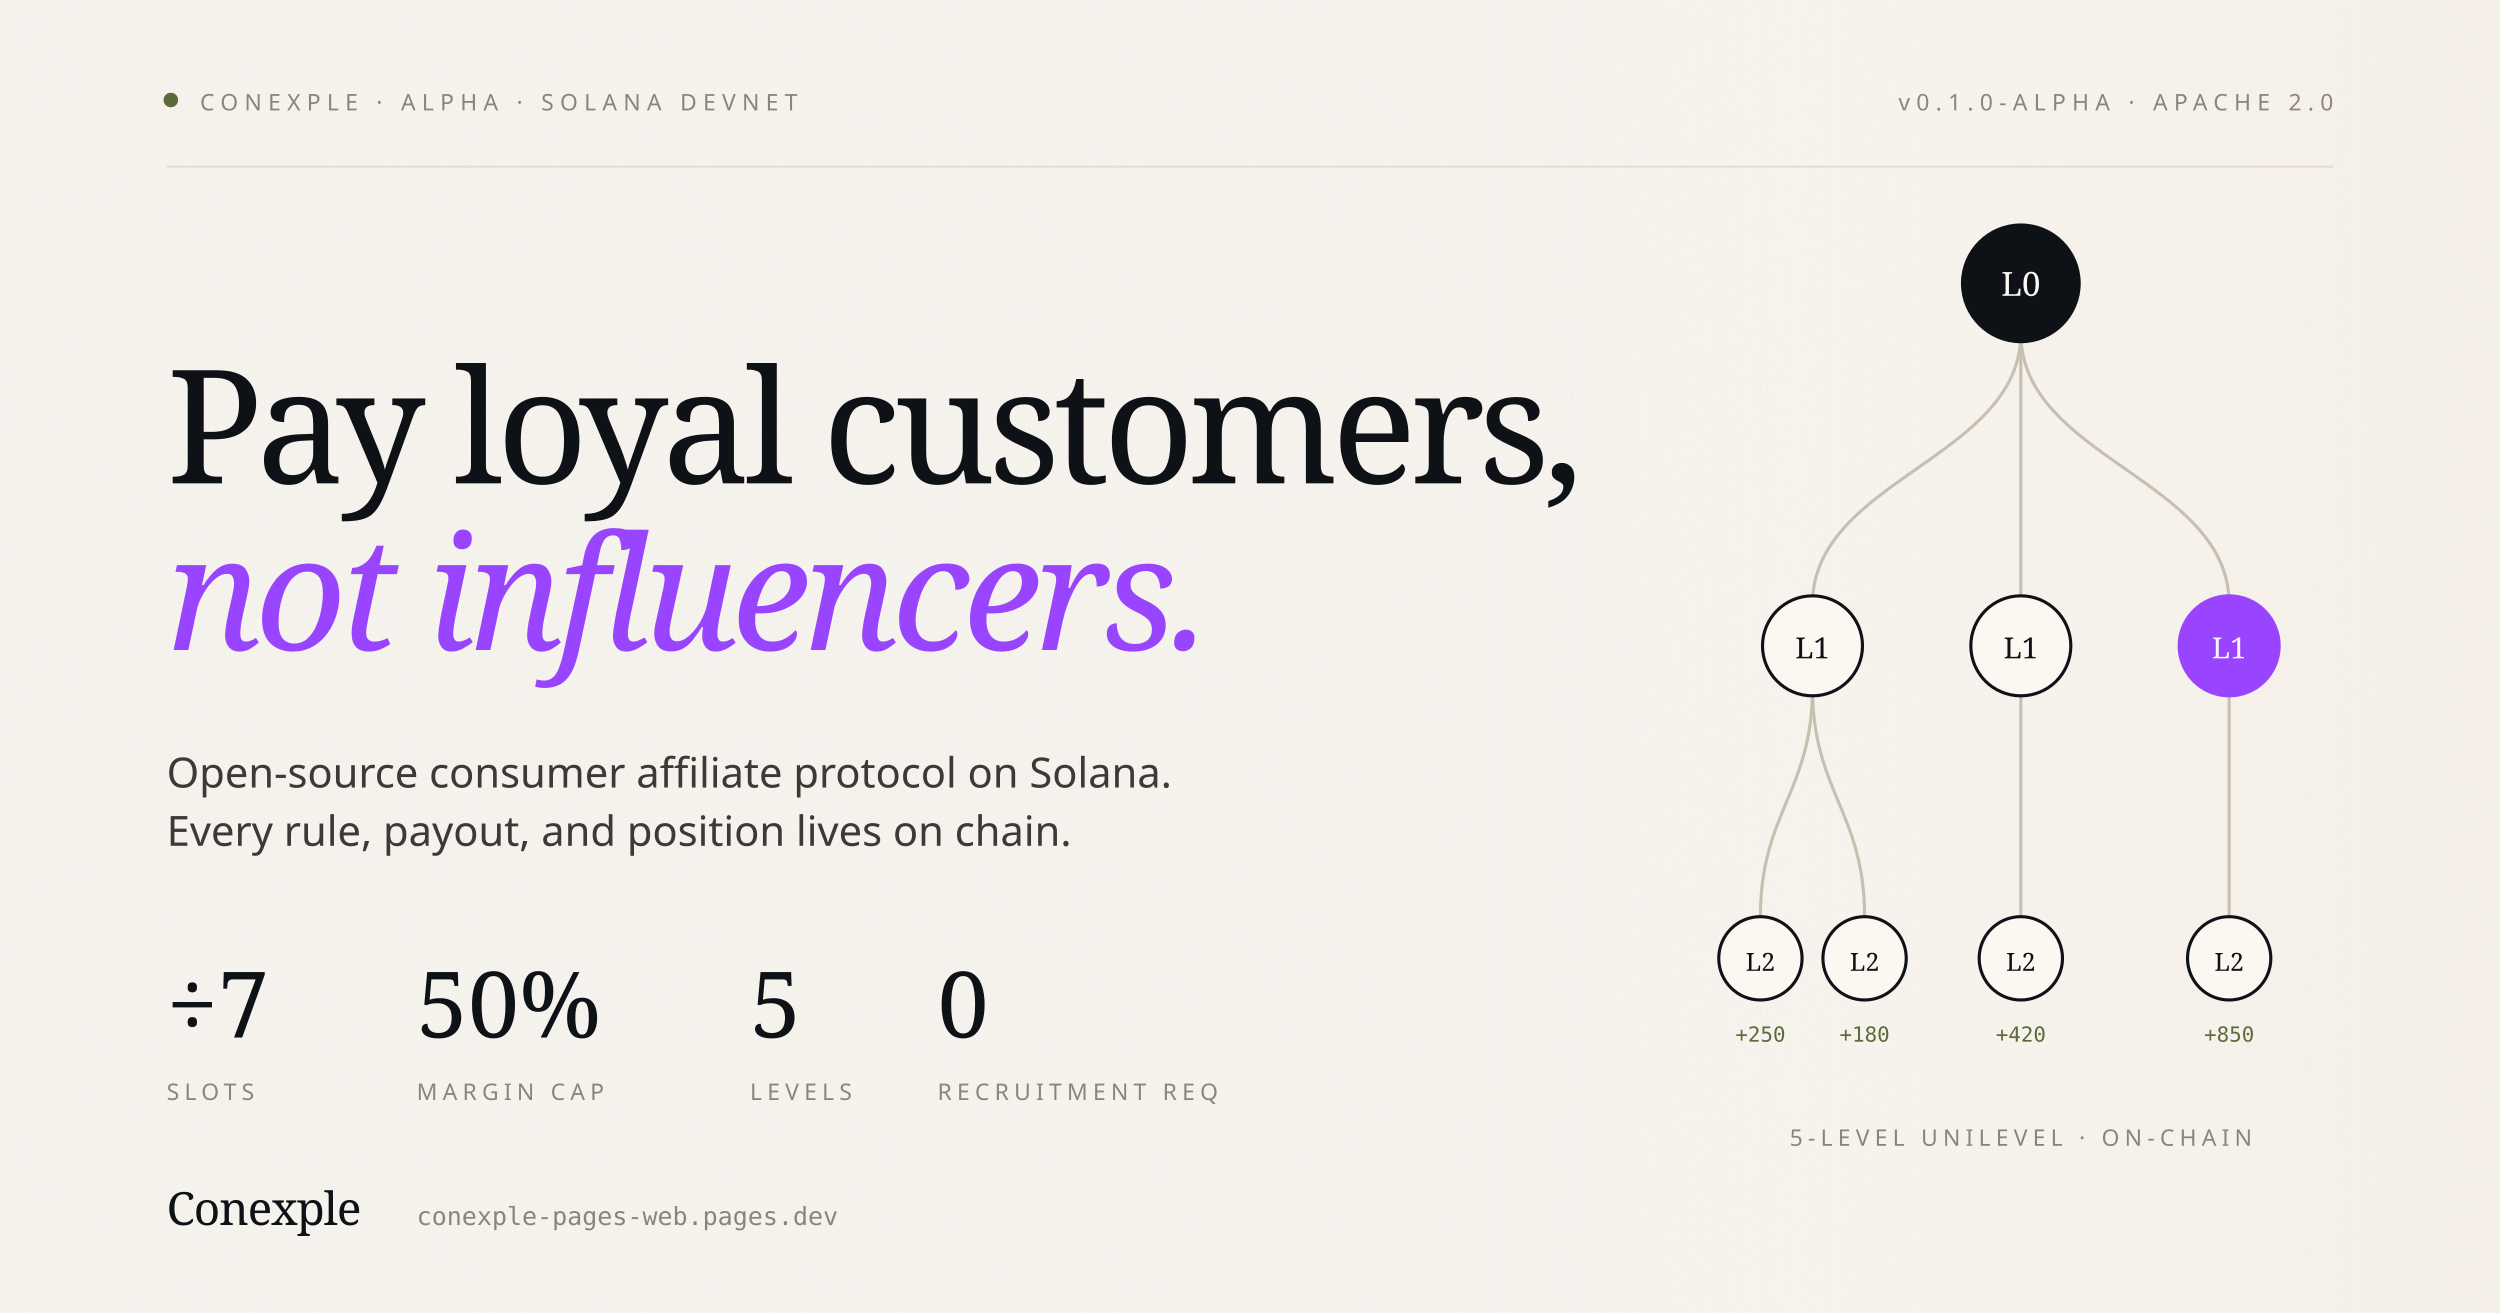
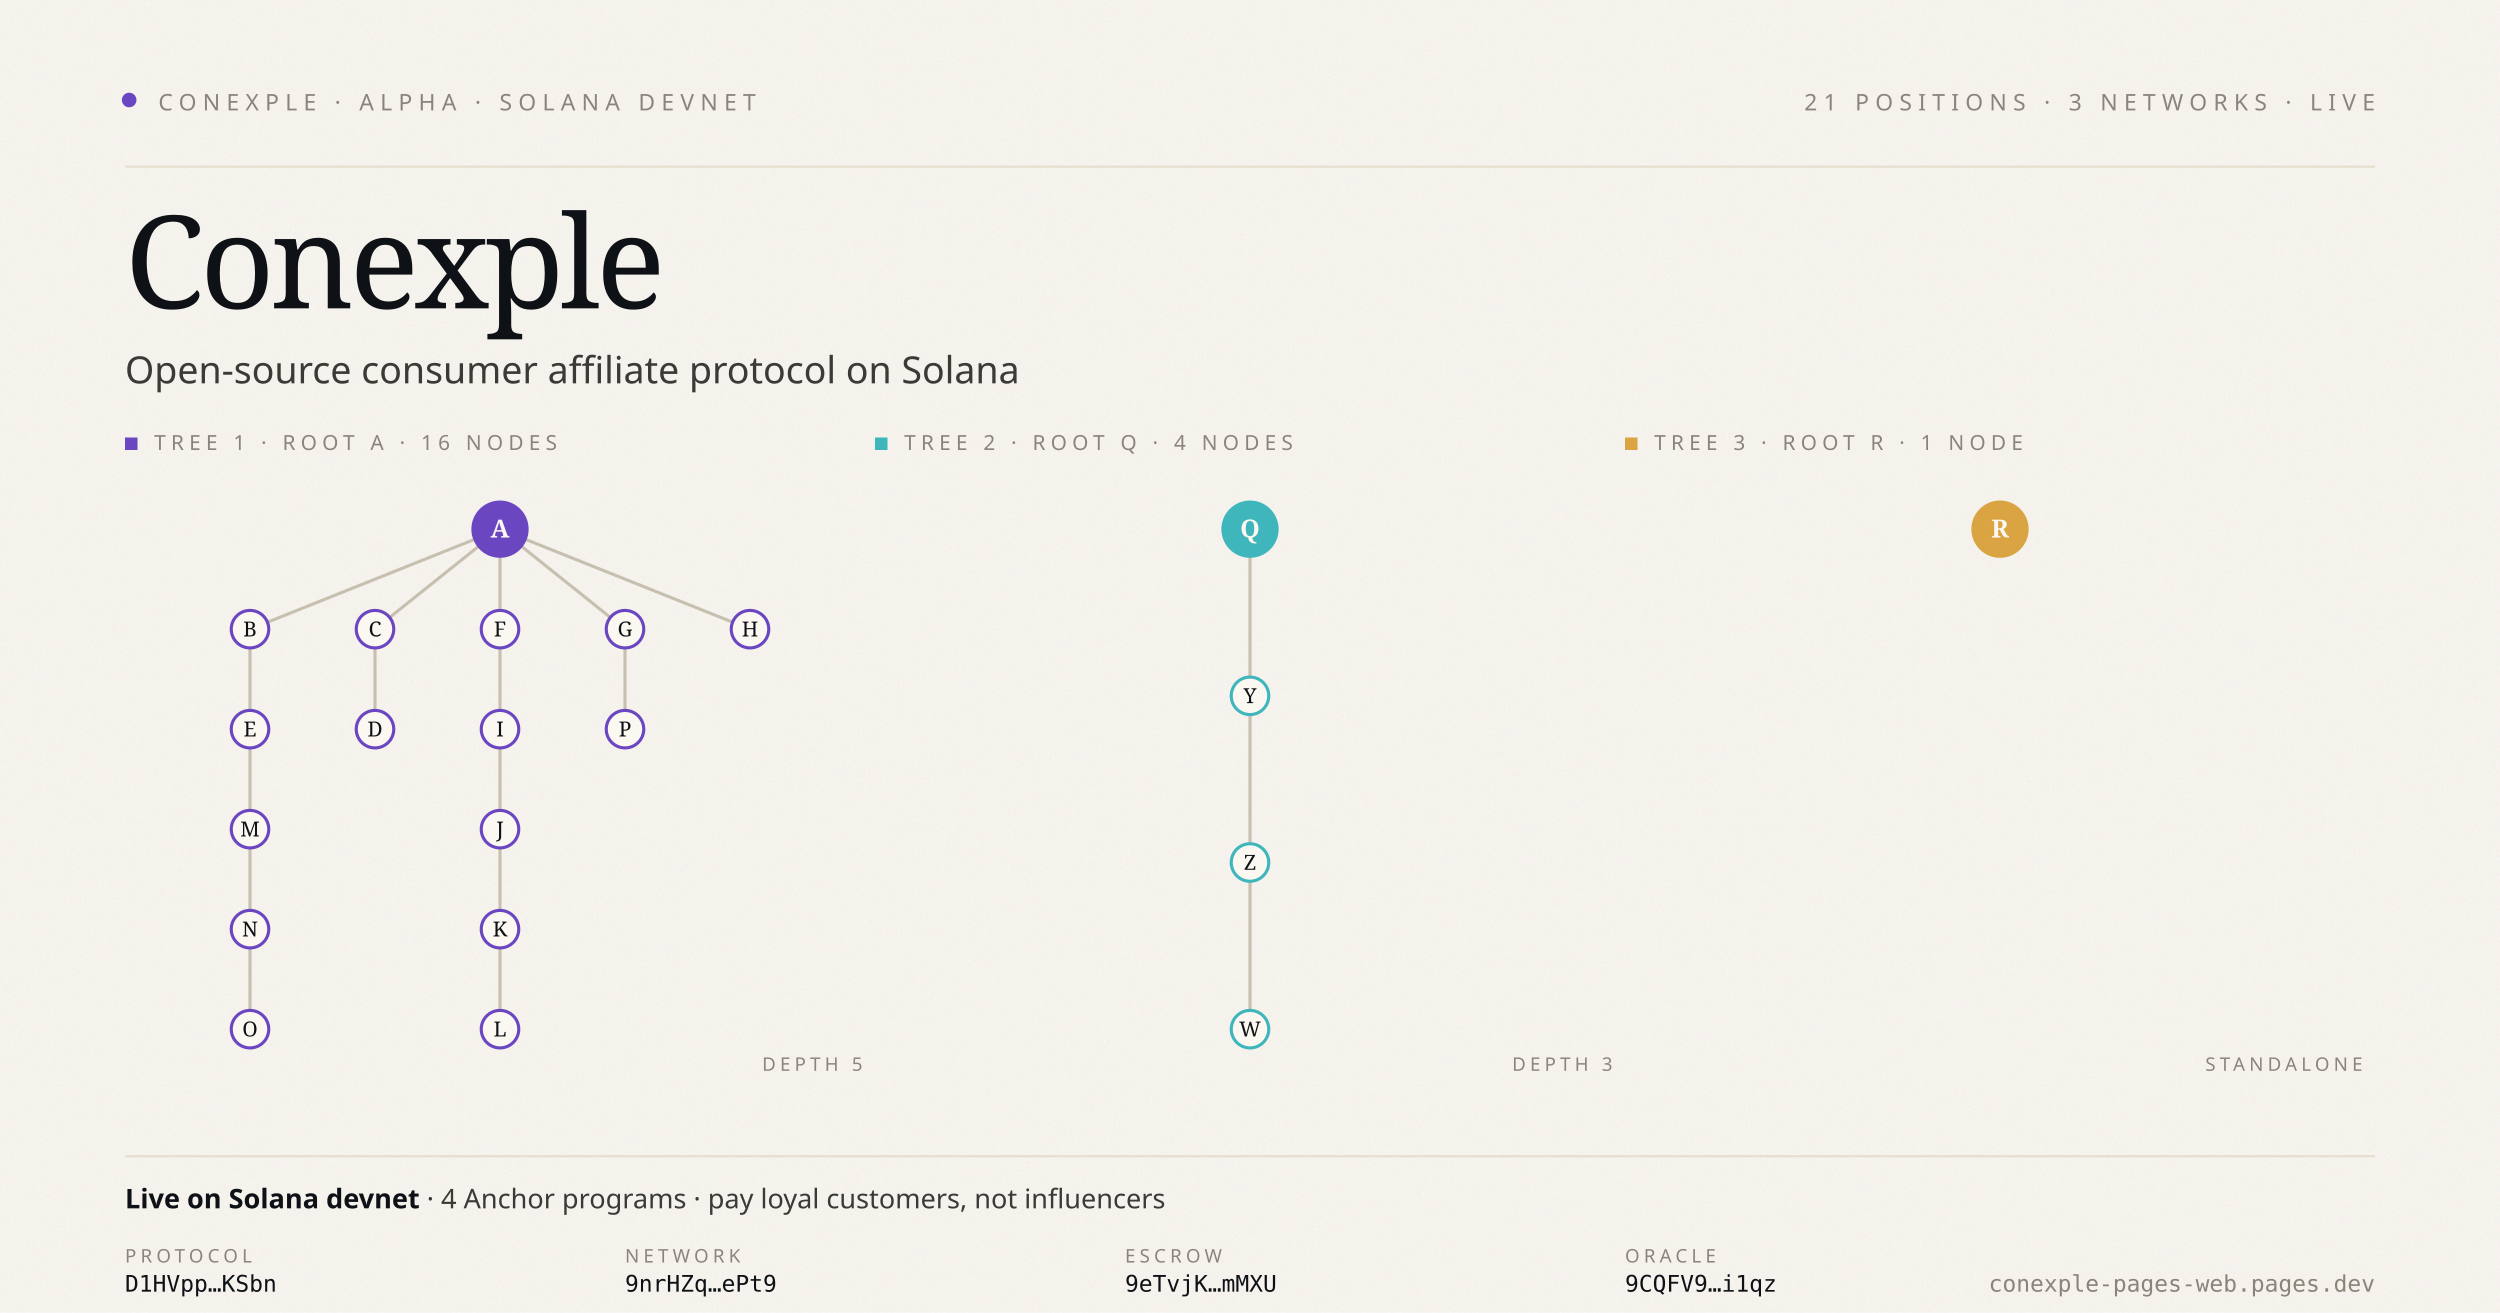
<svg xmlns="http://www.w3.org/2000/svg" width="1200" height="630" viewBox="0 0 1200 630">
  <defs>
    <filter id="grain" x="0%" y="0%" width="100%" height="100%">
      <feTurbulence type="fractalNoise" baseFrequency="0.85" stitchTiles="stitch" numOctaves="2" />
      <feColorMatrix values="0 0 0 0 0.06  0 0 0 0 0.07  0 0 0 0 0.08  0 0 0 0.05 0" />
    </filter>
-     <linearGradient id="rightFade" x1="0" x2="1" y1="0" y2="0">
-       <stop offset="0" stop-color="#FBF7F1" stop-opacity="0" />
-       <stop offset="1" stop-color="#F4EFE6" stop-opacity="0.9" />
-     </linearGradient>
  </defs>
  <rect width="1200" height="630" fill="#FBF7F1" />
  <rect width="1200" height="630" filter="url(#grain)" />
-   <rect x="700" y="0" width="500" height="630" fill="url(#rightFade)" />
-   <line x1="80" y1="80" x2="1120" y2="80" stroke="#E5DDCD" stroke-width="1" />
-   <circle cx="82" cy="48" r="3.5" fill="#5C6B3A" />
-   <text x="96" y="53" font-family="Geist, system-ui, sans-serif" font-size="11" letter-spacing="3" fill="#8B847B">CONEXPLE · ALPHA · SOLANA DEVNET</text>
-   <text x="1120" y="53" text-anchor="end" font-family="Geist, system-ui, sans-serif" font-size="11" letter-spacing="3" fill="#8B847B">v0.1.0-ALPHA · APACHE 2.0</text>
-   <text x="80" y="232" font-family="Fraunces, Georgia, serif" font-size="76" font-weight="400" fill="#0E1116" letter-spacing="-3">Pay loyal customers,</text>
-   <text x="80" y="312" font-family="Fraunces, Georgia, serif" font-style="italic" font-size="76" font-weight="300" fill="#9945FF" letter-spacing="-3">not influencers.</text>
-   <text x="80" y="378" font-family="Geist, system-ui, sans-serif" font-size="20" fill="#3B3A36">Open-source consumer affiliate protocol on Solana.</text>
-   <text x="80" y="406" font-family="Geist, system-ui, sans-serif" font-size="20" fill="#3B3A36">Every rule, payout, and position lives on chain.</text>
-   <g font-family="Fraunces, Georgia, serif">
-     <text x="80" y="498" font-size="44" fill="#0E1116" font-weight="400">÷7</text>
-     <text x="80" y="528" font-family="Geist, system-ui, sans-serif" font-size="11" letter-spacing="2.5" fill="#8B847B">SLOTS</text>
-     <text x="200" y="498" font-size="44" fill="#0E1116" font-weight="400">50%</text>
-     <text x="200" y="528" font-family="Geist, system-ui, sans-serif" font-size="11" letter-spacing="2.5" fill="#8B847B">MARGIN CAP</text>
-     <text x="360" y="498" font-size="44" fill="#0E1116" font-weight="400">5</text>
-     <text x="360" y="528" font-family="Geist, system-ui, sans-serif" font-size="11" letter-spacing="2.5" fill="#8B847B">LEVELS</text>
-     <text x="450" y="498" font-size="44" fill="#0E1116" font-weight="400">0</text>
-     <text x="450" y="528" font-family="Geist, system-ui, sans-serif" font-size="11" letter-spacing="2.5" fill="#8B847B">RECRUITMENT REQ</text>
+   <line x1="60" y1="80" x2="1140" y2="80" stroke="#E5DDCD" stroke-width="1" />
+   <circle cx="62" cy="48" r="3.5" fill="#6B46C1" />
+   <text x="76" y="53" font-family="Geist, system-ui, sans-serif" font-size="11" letter-spacing="3" fill="#8B847B">CONEXPLE · ALPHA · SOLANA DEVNET</text>
+   <text x="1140" y="53" text-anchor="end" font-family="Geist, system-ui, sans-serif" font-size="11" letter-spacing="3" fill="#8B847B">21 POSITIONS · 3 NETWORKS · LIVE</text>
+   <text x="60" y="148" font-family="Fraunces, Georgia, serif" font-size="62" font-weight="500" fill="#0E1116" letter-spacing="-2">Conexple</text>
+   <text x="60" y="184" font-family="Geist, system-ui, sans-serif" font-size="18" fill="#3B3A36">Open-source consumer affiliate protocol on Solana</text>
+   <rect x="60" y="210" width="6" height="6" fill="#6B46C1" />
+   <text x="74" y="216" font-family="Geist, system-ui, sans-serif" font-size="10" letter-spacing="2.5" fill="#8B847B">TREE 1 · ROOT A · 16 NODES</text>
+   <g stroke="#C7BFAF" stroke-width="1.5" fill="none" stroke-linecap="round">
+     <line x1="240.0" y1="254.0" x2="120.0" y2="302.0" />
+     <line x1="240.0" y1="254.0" x2="180.0" y2="302.0" />
+     <line x1="240.0" y1="254.0" x2="240.0" y2="302.0" />
+     <line x1="240.0" y1="254.0" x2="300.0" y2="302.0" />
+     <line x1="240.0" y1="254.0" x2="360.0" y2="302.0" />
+     <line x1="120.0" y1="302.0" x2="120.0" y2="350.0" />
+     <line x1="120.0" y1="350.0" x2="120.0" y2="398.0" />
+     <line x1="120.0" y1="398.0" x2="120.0" y2="446.0" />
+     <line x1="120.0" y1="446.0" x2="120.0" y2="494.0" />
+     <line x1="180.0" y1="302.0" x2="180.0" y2="350.0" />
+     <line x1="240.0" y1="302.0" x2="240.0" y2="350.0" />
+     <line x1="240.0" y1="350.0" x2="240.0" y2="398.0" />
+     <line x1="240.0" y1="398.0" x2="240.0" y2="446.0" />
+     <line x1="240.0" y1="446.0" x2="240.0" y2="494.0" />
+     <line x1="300.0" y1="302.0" x2="300.0" y2="350.0" />
  </g>
-   <text x="80" y="588" font-family="Fraunces, Georgia, serif" font-size="22" font-weight="500" fill="#0E1116" letter-spacing="-0.5">Conexple</text>
-   <text x="200" y="588" font-family="JetBrains Mono, ui-monospace, monospace" font-size="12" fill="#8B847B">conexple-pages-web.pages.dev</text>
-   <g transform="translate(820, 130)">
-     <g stroke="#C7BFAF" stroke-width="1.5" fill="none">
-       <path d="M 150 30 C 150 90, 50 100, 50 160" />
-       <path d="M 150 30 C 150 90, 150 100, 150 160" />
-       <path d="M 150 30 C 150 90, 250 100, 250 160" />
-     </g>
-     <g stroke="#C7BFAF" stroke-width="1.5" fill="none">
-       <path d="M 50 200 C 50 250, 25 260, 25 310" />
-       <path d="M 50 200 C 50 250, 75 260, 75 310" />
-       <path d="M 150 200 C 150 250, 150 260, 150 310" />
-       <path d="M 250 200 C 250 250, 250 260, 250 310" />
-     </g>
-     <circle cx="150" cy="6" r="28" fill="#0E1116" stroke="#0E1116" stroke-width="1.5" />
-     <text x="150" y="12" text-anchor="middle" font-family="Fraunces, Georgia, serif" font-size="16" font-weight="500" fill="#FBF7F1">L0</text>
-     <circle cx="50" cy="180" r="24" fill="#FBF7F1" stroke="#0E1116" stroke-width="1.5" />
-     <text x="50" y="186" text-anchor="middle" font-family="Fraunces, Georgia, serif" font-size="14" fill="#0E1116">L1</text>
-     <circle cx="150" cy="180" r="24" fill="#FBF7F1" stroke="#0E1116" stroke-width="1.5" />
-     <text x="150" y="186" text-anchor="middle" font-family="Fraunces, Georgia, serif" font-size="14" fill="#0E1116">L1</text>
-     <circle cx="250" cy="180" r="24" fill="#9945FF" stroke="#9945FF" stroke-width="1.5" />
-     <text x="250" y="186" text-anchor="middle" font-family="Fraunces, Georgia, serif" font-size="14" fill="#FBF7F1">L1</text>
-     <circle cx="25" cy="330" r="20" fill="#FBF7F1" stroke="#0E1116" stroke-width="1.5" />
-     <text x="25" y="336" text-anchor="middle" font-family="Fraunces, Georgia, serif" font-size="12" fill="#0E1116">L2</text>
-     <circle cx="75" cy="330" r="20" fill="#FBF7F1" stroke="#0E1116" stroke-width="1.5" />
-     <text x="75" y="336" text-anchor="middle" font-family="Fraunces, Georgia, serif" font-size="12" fill="#0E1116">L2</text>
-     <circle cx="150" cy="330" r="20" fill="#FBF7F1" stroke="#0E1116" stroke-width="1.5" />
-     <text x="150" y="336" text-anchor="middle" font-family="Fraunces, Georgia, serif" font-size="12" fill="#0E1116">L2</text>
-     <circle cx="250" cy="330" r="20" fill="#FBF7F1" stroke="#0E1116" stroke-width="1.5" />
-     <text x="250" y="336" text-anchor="middle" font-family="Fraunces, Georgia, serif" font-size="12" fill="#0E1116">L2</text>
-     <text x="25" y="370" text-anchor="middle" font-family="JetBrains Mono, ui-monospace, monospace" font-size="10" font-weight="500" fill="#5C6B3A">+250</text>
-     <text x="75" y="370" text-anchor="middle" font-family="JetBrains Mono, ui-monospace, monospace" font-size="10" font-weight="500" fill="#5C6B3A">+180</text>
-     <text x="150" y="370" text-anchor="middle" font-family="JetBrains Mono, ui-monospace, monospace" font-size="10" font-weight="500" fill="#5C6B3A">+420</text>
-     <text x="250" y="370" text-anchor="middle" font-family="JetBrains Mono, ui-monospace, monospace" font-size="10" font-weight="500" fill="#5C6B3A">+850</text>
-     <text x="150" y="420" text-anchor="middle" font-family="Geist, system-ui, sans-serif" font-size="11" letter-spacing="2.5" fill="#8B847B">5-LEVEL UNILEVEL · ON-CHAIN</text>
+   <circle cx="240.0" cy="254.0" r="13" fill="#6B46C1" stroke="#6B46C1" stroke-width="1.5" />
+   <text x="240.0" y="258.0" text-anchor="middle" font-family="Fraunces, Georgia, serif" font-size="12" font-weight="600" fill="#FBF7F1">A</text>
+   <circle cx="120.0" cy="302.0" r="9" fill="#FBF7F1" stroke="#6B46C1" stroke-width="1.5" />
+   <text x="120.0" y="305.5" text-anchor="middle" font-family="Fraunces, Georgia, serif" font-size="10" font-weight="500" fill="#0E1116">B</text>
+   <circle cx="120.0" cy="350.0" r="9" fill="#FBF7F1" stroke="#6B46C1" stroke-width="1.5" />
+   <text x="120.0" y="353.5" text-anchor="middle" font-family="Fraunces, Georgia, serif" font-size="10" font-weight="500" fill="#0E1116">E</text>
+   <circle cx="120.0" cy="398.0" r="9" fill="#FBF7F1" stroke="#6B46C1" stroke-width="1.5" />
+   <text x="120.0" y="401.5" text-anchor="middle" font-family="Fraunces, Georgia, serif" font-size="10" font-weight="500" fill="#0E1116">M</text>
+   <circle cx="120.0" cy="446.0" r="9" fill="#FBF7F1" stroke="#6B46C1" stroke-width="1.5" />
+   <text x="120.0" y="449.5" text-anchor="middle" font-family="Fraunces, Georgia, serif" font-size="10" font-weight="500" fill="#0E1116">N</text>
+   <circle cx="120.0" cy="494.0" r="9" fill="#FBF7F1" stroke="#6B46C1" stroke-width="1.5" />
+   <text x="120.0" y="497.5" text-anchor="middle" font-family="Fraunces, Georgia, serif" font-size="10" font-weight="500" fill="#0E1116">O</text>
+   <circle cx="180.0" cy="302.0" r="9" fill="#FBF7F1" stroke="#6B46C1" stroke-width="1.5" />
+   <text x="180.0" y="305.5" text-anchor="middle" font-family="Fraunces, Georgia, serif" font-size="10" font-weight="500" fill="#0E1116">C</text>
+   <circle cx="180.0" cy="350.0" r="9" fill="#FBF7F1" stroke="#6B46C1" stroke-width="1.5" />
+   <text x="180.0" y="353.5" text-anchor="middle" font-family="Fraunces, Georgia, serif" font-size="10" font-weight="500" fill="#0E1116">D</text>
+   <circle cx="240.0" cy="302.0" r="9" fill="#FBF7F1" stroke="#6B46C1" stroke-width="1.5" />
+   <text x="240.0" y="305.5" text-anchor="middle" font-family="Fraunces, Georgia, serif" font-size="10" font-weight="500" fill="#0E1116">F</text>
+   <circle cx="240.0" cy="350.0" r="9" fill="#FBF7F1" stroke="#6B46C1" stroke-width="1.5" />
+   <text x="240.0" y="353.5" text-anchor="middle" font-family="Fraunces, Georgia, serif" font-size="10" font-weight="500" fill="#0E1116">I</text>
+   <circle cx="240.0" cy="398.0" r="9" fill="#FBF7F1" stroke="#6B46C1" stroke-width="1.5" />
+   <text x="240.0" y="401.5" text-anchor="middle" font-family="Fraunces, Georgia, serif" font-size="10" font-weight="500" fill="#0E1116">J</text>
+   <circle cx="240.0" cy="446.0" r="9" fill="#FBF7F1" stroke="#6B46C1" stroke-width="1.5" />
+   <text x="240.0" y="449.5" text-anchor="middle" font-family="Fraunces, Georgia, serif" font-size="10" font-weight="500" fill="#0E1116">K</text>
+   <circle cx="240.0" cy="494.0" r="9" fill="#FBF7F1" stroke="#6B46C1" stroke-width="1.5" />
+   <text x="240.0" y="497.5" text-anchor="middle" font-family="Fraunces, Georgia, serif" font-size="10" font-weight="500" fill="#0E1116">L</text>
+   <circle cx="300.0" cy="302.0" r="9" fill="#FBF7F1" stroke="#6B46C1" stroke-width="1.5" />
+   <text x="300.0" y="305.5" text-anchor="middle" font-family="Fraunces, Georgia, serif" font-size="10" font-weight="500" fill="#0E1116">G</text>
+   <circle cx="300.0" cy="350.0" r="9" fill="#FBF7F1" stroke="#6B46C1" stroke-width="1.5" />
+   <text x="300.0" y="353.5" text-anchor="middle" font-family="Fraunces, Georgia, serif" font-size="10" font-weight="500" fill="#0E1116">P</text>
+   <circle cx="360.0" cy="302.0" r="9" fill="#FBF7F1" stroke="#6B46C1" stroke-width="1.5" />
+   <text x="360.0" y="305.5" text-anchor="middle" font-family="Fraunces, Georgia, serif" font-size="10" font-weight="500" fill="#0E1116">H</text>
+   <text x="414" y="514" text-anchor="end" font-family="Geist, system-ui, sans-serif" font-size="9" letter-spacing="2" fill="#8B847B">DEPTH 5</text>
+   <rect x="420" y="210" width="6" height="6" fill="#3FB6BB" />
+   <text x="434" y="216" font-family="Geist, system-ui, sans-serif" font-size="10" letter-spacing="2.5" fill="#8B847B">TREE 2 · ROOT Q · 4 NODES</text>
+   <g stroke="#C7BFAF" stroke-width="1.5" fill="none" stroke-linecap="round">
+     <line x1="600.0" y1="254.0" x2="600.0" y2="334.0" />
+     <line x1="600.0" y1="334.0" x2="600.0" y2="414.0" />
+     <line x1="600.0" y1="414.0" x2="600.0" y2="494.0" />
  </g>
+   <circle cx="600.0" cy="254.0" r="13" fill="#3FB6BB" stroke="#3FB6BB" stroke-width="1.5" />
+   <text x="600.0" y="258.0" text-anchor="middle" font-family="Fraunces, Georgia, serif" font-size="12" font-weight="600" fill="#FBF7F1">Q</text>
+   <circle cx="600.0" cy="334.0" r="9" fill="#FBF7F1" stroke="#3FB6BB" stroke-width="1.5" />
+   <text x="600.0" y="337.5" text-anchor="middle" font-family="Fraunces, Georgia, serif" font-size="10" font-weight="500" fill="#0E1116">Y</text>
+   <circle cx="600.0" cy="414.0" r="9" fill="#FBF7F1" stroke="#3FB6BB" stroke-width="1.5" />
+   <text x="600.0" y="417.5" text-anchor="middle" font-family="Fraunces, Georgia, serif" font-size="10" font-weight="500" fill="#0E1116">Z</text>
+   <circle cx="600.0" cy="494.0" r="9" fill="#FBF7F1" stroke="#3FB6BB" stroke-width="1.5" />
+   <text x="600.0" y="497.5" text-anchor="middle" font-family="Fraunces, Georgia, serif" font-size="10" font-weight="500" fill="#0E1116">W</text>
+   <text x="774" y="514" text-anchor="end" font-family="Geist, system-ui, sans-serif" font-size="9" letter-spacing="2" fill="#8B847B">DEPTH 3</text>
+   <rect x="780" y="210" width="6" height="6" fill="#D9A441" />
+   <text x="794" y="216" font-family="Geist, system-ui, sans-serif" font-size="10" letter-spacing="2.5" fill="#8B847B">TREE 3 · ROOT R · 1 NODE</text>
+   <g stroke="#C7BFAF" stroke-width="1.5" fill="none" stroke-linecap="round">
+ </g>
+   <circle cx="960.0" cy="254.0" r="13" fill="#D9A441" stroke="#D9A441" stroke-width="1.5" />
+   <text x="960.0" y="258.0" text-anchor="middle" font-family="Fraunces, Georgia, serif" font-size="12" font-weight="600" fill="#FBF7F1">R</text>
+   <text x="1134" y="514" text-anchor="end" font-family="Geist, system-ui, sans-serif" font-size="9" letter-spacing="2" fill="#8B847B">STANDALONE</text>
+   <line x1="60" y1="555" x2="1140" y2="555" stroke="#E5DDCD" stroke-width="1" />
+   <text x="60" y="580" font-family="Geist, system-ui, sans-serif" font-size="13" fill="#3B3A36">
+     <tspan font-weight="600" fill="#0E1116">Live on Solana devnet</tspan> · 4 Anchor programs · pay loyal customers, not influencers</text>
+   <text x="60" y="606" font-family="Geist, system-ui, sans-serif" font-size="9" letter-spacing="2" fill="#8B847B">PROTOCOL</text>
+   <text x="60" y="620" font-family="Consolas, ui-monospace, monospace" font-size="11" fill="#0E1116">D1HVpp…KSbn</text>
+   <text x="300" y="606" font-family="Geist, system-ui, sans-serif" font-size="9" letter-spacing="2" fill="#8B847B">NETWORK</text>
+   <text x="300" y="620" font-family="Consolas, ui-monospace, monospace" font-size="11" fill="#0E1116">9nrHZq…ePt9</text>
+   <text x="540" y="606" font-family="Geist, system-ui, sans-serif" font-size="9" letter-spacing="2" fill="#8B847B">ESCROW</text>
+   <text x="540" y="620" font-family="Consolas, ui-monospace, monospace" font-size="11" fill="#0E1116">9eTvjK…mMXU</text>
+   <text x="780" y="606" font-family="Geist, system-ui, sans-serif" font-size="9" letter-spacing="2" fill="#8B847B">ORACLE</text>
+   <text x="780" y="620" font-family="Consolas, ui-monospace, monospace" font-size="11" fill="#0E1116">9CQFV9…i1qz</text>
+   <text x="1140" y="620" text-anchor="end" font-family="Consolas, ui-monospace, monospace" font-size="11" fill="#8B847B">conexple-pages-web.pages.dev</text>
</svg>
